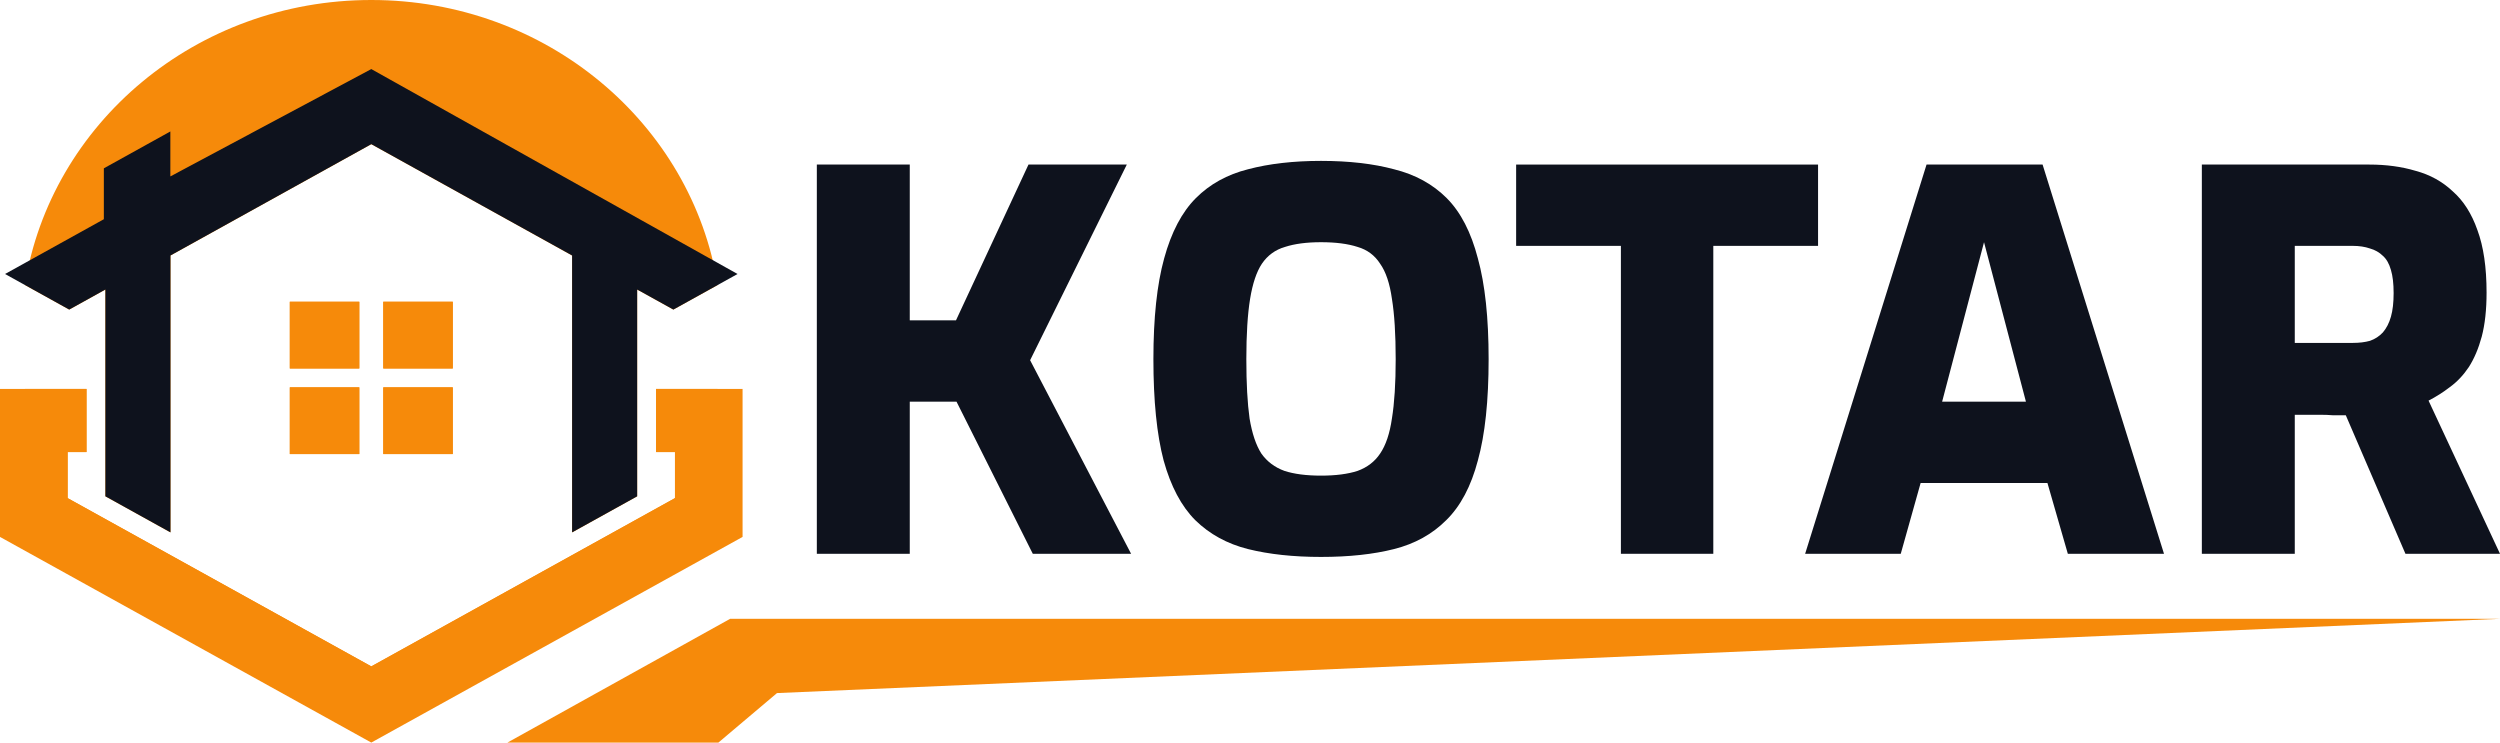
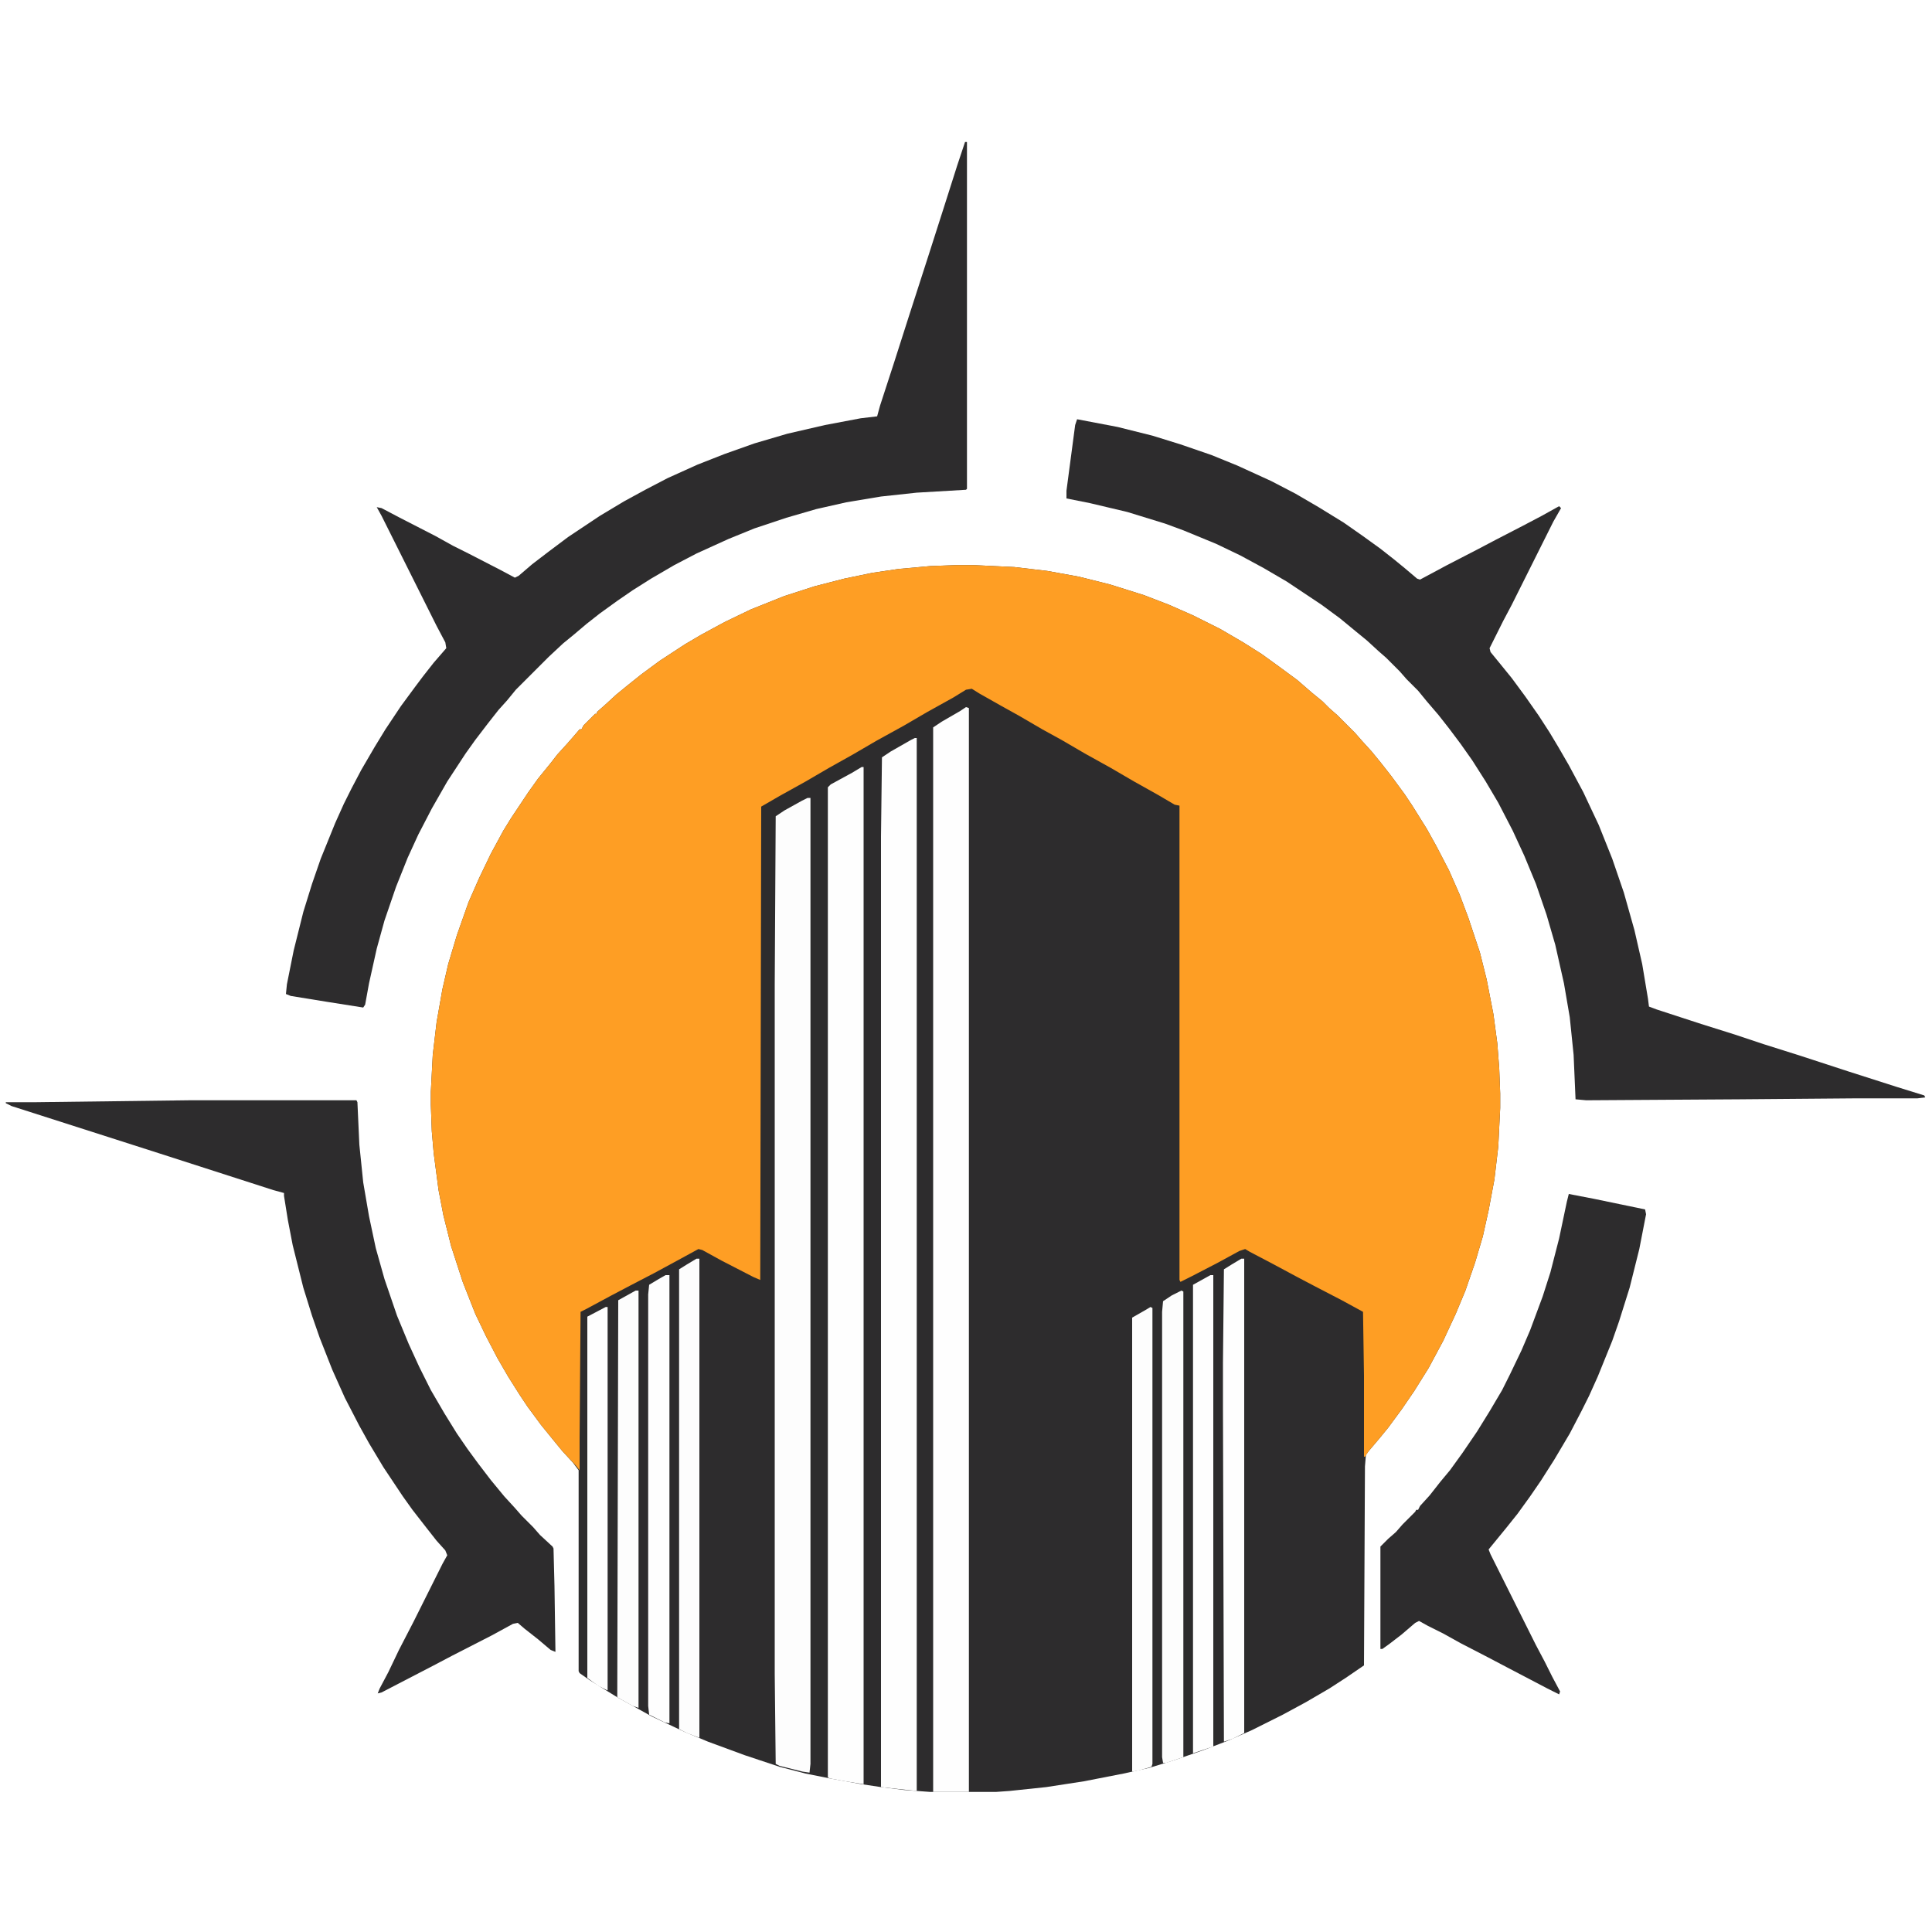
- <svg xmlns="http://www.w3.org/2000/svg" width="202" height="60" viewBox="0 0 202 60" fill="none">
-   <path fill-rule="evenodd" clip-rule="evenodd" d="M30.968 31.297H36.583V36.689H30.968V31.297ZM23.416 31.297H29.032V36.689H23.416V31.297ZM30.968 24.381H36.583V29.773H30.968V24.381ZM23.416 24.381H29.032V29.773H23.416V24.381ZM2.021 31.427C4.138 44.436 15.858 54.389 30 54.389C44.142 54.389 55.861 44.436 57.979 31.427H53.011V36.526H54.538V40.248L30.001 53.844L5.464 40.248V36.526H6.99V31.427H2.021ZM57.99 23.028C55.902 9.987 44.166 0 30 0C15.835 0 4.098 9.987 2.01 23.028L5.592 25.014L8.516 23.393V40.102L13.773 43.016V20.644L30 11.648L46.226 20.644V43.016L51.483 40.102V23.393L54.407 25.014L57.99 23.028Z" fill="#F68A0A" />
-   <path d="M29.032 24.381H23.417V29.773H29.032V24.381Z" fill="#F68A0A" />
-   <path d="M29.032 31.297H23.417V36.689H29.032V31.297Z" fill="#F68A0A" />
-   <path fill-rule="evenodd" clip-rule="evenodd" d="M60 43.383L30 60L0 43.383V31.427H6.989V36.527H5.463V40.248L30 53.844L54.537 40.248V36.527H53.011V31.427H60V43.383Z" fill="#F68A0A" />
-   <path d="M36.584 24.381H30.969V29.773H36.584V24.381Z" fill="#F68A0A" />
-   <path d="M36.584 31.297H30.969V36.689H36.584V31.297Z" fill="#F68A0A" />
-   <path fill-rule="evenodd" clip-rule="evenodd" d="M30 11.648L46.226 20.643V43.016L51.483 40.102V23.393L54.407 25.014L59.593 22.139L30 5.581L13.764 14.255V10.621L8.391 13.6V17.713L0.407 22.139L5.592 25.014L8.516 23.393V40.102L13.773 43.016V20.643L30 11.648Z" fill="#0E121D" />
-   <path d="M58.994 50L41 60H58.047L62.782 56L202 50H58.994Z" fill="#F68A0A" />
-   <path d="M66 44.746V13.297H73.509V25.885H77.243L83.102 13.297H91.046L83.233 29.106L91.393 44.746H83.45L77.286 32.454H73.509V44.746H66Z" fill="#0E121D" />
-   <path d="M106.738 45C104.51 45 102.542 44.788 100.835 44.364C99.156 43.94 97.738 43.163 96.581 42.033C95.452 40.903 94.598 39.292 94.02 37.201C93.47 35.11 93.195 32.384 93.195 29.021C93.195 25.687 93.484 22.974 94.063 20.883C94.642 18.764 95.496 17.14 96.624 16.009C97.753 14.879 99.156 14.102 100.835 13.678C102.542 13.226 104.51 13 106.738 13C108.995 13 110.963 13.226 112.641 13.678C114.349 14.102 115.767 14.879 116.895 16.009C118.024 17.14 118.863 18.764 119.413 20.883C119.992 22.974 120.281 25.687 120.281 29.021C120.281 32.384 119.992 35.11 119.413 37.201C118.863 39.292 118.009 40.903 116.852 42.033C115.723 43.163 114.32 43.94 112.641 44.364C110.963 44.788 108.995 45 106.738 45ZM106.738 38.431C107.924 38.431 108.908 38.303 109.69 38.049C110.471 37.766 111.079 37.3 111.513 36.65C111.976 35.972 112.294 35.026 112.468 33.811C112.67 32.567 112.772 30.971 112.772 29.021C112.772 27.015 112.67 25.39 112.468 24.147C112.294 22.904 111.976 21.957 111.513 21.307C111.079 20.629 110.471 20.177 109.69 19.951C108.908 19.697 107.924 19.57 106.738 19.57C105.58 19.57 104.611 19.697 103.83 19.951C103.048 20.177 102.426 20.629 101.963 21.307C101.529 21.957 101.211 22.904 101.008 24.147C100.806 25.39 100.704 27.015 100.704 29.021C100.704 30.971 100.791 32.567 100.965 33.811C101.167 35.026 101.486 35.972 101.92 36.65C102.383 37.3 103.005 37.766 103.786 38.049C104.568 38.303 105.551 38.431 106.738 38.431Z" fill="#0E121D" />
-   <path d="M130.969 44.746V19.866H122.504V13.297H146.899V19.866H138.435V44.746H130.969Z" fill="#0E121D" />
-   <path d="M145.855 44.746L155.665 13.297H165.041L174.851 44.746H167.081L165.432 39.024H155.187L153.581 44.746H145.855ZM156.924 32.454H163.695L160.309 19.57L156.924 32.454Z" fill="#0E121D" />
-   <path d="M177.909 44.746V13.297H191.452C192.812 13.297 194.056 13.466 195.185 13.805C196.343 14.116 197.341 14.667 198.18 15.458C199.048 16.221 199.714 17.267 200.177 18.595C200.669 19.923 200.915 21.604 200.915 23.638C200.915 25.023 200.785 26.21 200.524 27.199C200.264 28.159 199.916 28.979 199.482 29.657C199.048 30.307 198.542 30.844 197.963 31.267C197.413 31.691 196.835 32.059 196.227 32.37L202 44.746H194.36L189.542 33.556C189.253 33.556 188.92 33.556 188.544 33.556C188.197 33.528 187.849 33.514 187.502 33.514C187.155 33.514 186.793 33.514 186.417 33.514C186.07 33.514 185.737 33.514 185.418 33.514V44.746H177.909ZM185.418 27.707H190.106C190.627 27.707 191.09 27.651 191.495 27.538C191.901 27.396 192.248 27.17 192.537 26.86C192.827 26.52 193.044 26.097 193.188 25.588C193.333 25.079 193.405 24.444 193.405 23.681C193.405 22.918 193.333 22.296 193.188 21.816C193.044 21.307 192.827 20.926 192.537 20.672C192.248 20.389 191.901 20.191 191.495 20.078C191.09 19.937 190.627 19.866 190.106 19.866H185.418V27.707Z" fill="#0E121D" />
+ <svg xmlns="http://www.w3.org/2000/svg" version="1.1" viewBox="0 0 2000 2000" width="1280" height="1280">
+   <path transform="translate(990,585)" d="m0 0h18l42 2 34 4 33 6 32 8 35 11 26 10 25 11 28 14 24 14 19 12 18 13 19 14 15 13 11 9 7 7 8 7 19 19 7 8 10 11 9 11 11 14 14 19 8 12 15 24 10 18 13 25 11 25 9 24 12 36 7 28 7 36 4 30 2 26 1 26v15l-2 40-4 34-6 32-6 27-8 27-10 29-10 24-13 28-15 28-15 24-13 19-14 19-9 11-11 13-3 4-1 12-1 206-19 13-17 11-24 14-24 13-32 16-25 11-26 10-29 10-26 8-27 6-41 8-39 6-38 4-14 1h-68l-27-2-24-3-20-3-33-6-25-5-27-7-36-12-38-14-24-10-34-16-36-20-13-8-16-10-10-7-1-2v-208l-6-8-11-12-9-11-13-16-14-19-8-12-12-19-11-19-12-23-11-23-13-33-12-37-8-32-5-26-5-38-2-23-1-27v-14l2-38 4-34 6-34 6-26 9-30 12-34 11-25 12-25 13-24 8-13 18-27 10-14 13-16 7-9 10-11 7-8 6-7h2l2-4 12-12h2v-2l8-7 12-11 11-9 15-12 19-14 26-17 17-10 24-13 27-13 35-14 31-10 31-8 29-6 27-4 33-3z" fill="#2D2C2D" />
+   <path transform="translate(990,585)" d="m0 0h18l42 2 34 4 33 6 32 8 35 11 26 10 25 11 28 14 24 14 19 12 18 13 19 14 15 13 11 9 7 7 8 7 19 19 7 8 10 11 9 11 11 14 14 19 8 12 15 24 10 18 13 25 11 25 9 24 12 36 7 28 7 36 4 30 2 26 1 26v15l-2 40-4 34-6 32-6 27-8 27-10 29-10 24-13 28-15 28-15 24-13 19-14 19-9 11-11 13-4 6h-1v-84l-1-66-22-12-27-14-19-10-28-15-21-11-5-3-6 2-22 12-27 14-12 6-1-2v-491l-5-1-17-10-25-14-24-14-27-15-24-14-20-11-24-14-18-10-23-13-8-5-6 1-13 8-27 15-24 14-29 16-24 14-25 14-24 14-27 15-19 11-1 490-7-3-33-17-20-11-4-1-22 12-24 13-25 13-19 10-26 14-6 3-1 131v33l-4-5-14-15-9-11-13-16-14-19-8-12-12-19-11-19-12-23-11-23-13-33-12-37-8-32-5-26-5-38-2-23-1-27v-14l2-38 4-34 6-34 6-26 9-30 12-34 11-25 12-25 13-24 8-13 18-27 10-14 13-16 7-9 10-11 7-8 6-7h2l2-4 12-12h2v-2l8-7 12-11 11-9 15-12 19-14 26-17 17-10 24-13 27-13 35-14 31-10 31-8 29-6 27-4 33-3z" fill="#FE9E24" />
+   <path transform="translate(1115,434)" d="m0 0 42 8 36 9 29 9 32 11 27 11 35 16 25 13 24 14 26 16 20 14 18 13 14 11 11 9 13 11 3 1 28-15 31-16 19-10 29-15 19-10 18-10 2 2-8 14-43 86-9 17-14 28 1 4 9 11 13 16 14 19 14 20 11 17 9 15 11 19 15 28 16 34 14 35 12 35 11 39 8 35 6 36 1 8 8 3 46 15 35 11 30 10 38 12 49 16 50 16 29 9 1 2-8 1h-63l-121 1-159 1-11-1-2-46-4-39-6-35-9-40-9-31-11-32-12-29-12-26-15-29-13-22-14-22-12-17-12-16-11-14-12-14-9-11-12-12-7-8-14-14-8-7-12-11-11-9-17-14-19-14-36-24-24-14-24-13-25-12-34-14-19-7-39-12-38-9-25-5v-8l9-68z" fill="#2D2C2D" />
+   <path transform="translate(999,147)" d="m0 0h2v359l-1 1-51 3-37 4-36 6-31 7-31 9-33 11-27 11-33 15-23 12-24 14-19 12-16 11-18 13-14 11-13 11-11 9-15 14-34 34-9 11-9 10-11 14-13 17-10 14-19 29-16 28-14 27-11 24-12 30-12 35-8 29-8 36-4 22-2 3-38-6-37-6-5-2 1-10 7-35 10-40 9-29 9-26 15-37 9-20 8-16 10-19 14-24 11-18 16-24 14-19 9-12 11-14 13-15-1-6-9-17-57-114-5-9 5 1 19 10 37 19 18 10 16 8 33 17 15 8 4-2 14-12 17-13 20-15 33-22 25-15 22-12 23-12 31-14 28-11 31-11 34-10 39-9 37-7 17-2 3-11 14-43 16-50 20-62 16-50 14-44z" fill="#2D2C2D" />
+   <path transform="translate(196,1139)" d="m0 0h173l1 2 2 44 4 39 6 35 7 33 9 32 13 38 12 29 11 24 12 24 14 24 13 21 11 16 11 15 13 17 14 17 11 12 7 8 12 12 7 8 13 12 1 2 1 39 1 68-5-2-13-11-14-11-7-6-5 1-22 12-41 21-19 10-54 28-4 1 2-5 9-17 11-23 15-29 30-60 5-9-2-5-9-10-11-14-14-18-10-14-20-30-15-25-10-18-15-29-13-29-13-33-8-23-9-29-11-44-5-26-4-25v-3l-11-3-118-38-153-49-6-3v-1h31z" fill="#2D2C2D" />
+   <path transform="translate(1624,1236)" d="m0 0 26 5 53 11 1 5-7 36-10 40-11 35-7 20-15 37-9 20-8 16-12 23-16 27-14 22-11 16-13 18-12 15-18 22 2 5 47 94 9 17 8 16 8 15-1 3-12-6-42-22-19-10-29-15-18-10-16-8-9-5-4 2-14 12-13 10-7 5h-2v-106l8-8 8-7 7-8 13-13 1-2h2l2-4 10-11 11-14 10-12 13-18 15-22 13-21 13-22 8-16 12-25 9-21 13-35 8-25 9-35 8-38z" fill="#2D2C2D" />
+   <path transform="translate(1e3 732)" d="m0 0 3 1v1122h-37v-1102l9-6 19-11z" fill="#FEFEFE" />
+   <path transform="translate(947,764)" d="m0 0h2v1090l-19-2-18-2v-984l1-82 9-6 21-12z" fill="#FEFEFE" />
+   <path transform="translate(892,794)" d="m0 0h2v1053l-19-3-16-3-2-1v-1025l3-3 22-12z" fill="#FEFEFE" />
+   <path transform="translate(836,826)" d="m0 0h3v1e3l-1 9-7-1-24-6-4-2-1-93v-714l1-174 9-6 18-10z" fill="#FDFDFD" />
+   <path transform="translate(1285,1303)" d="m0 0h3v491l-12 6-9 3-1-347v-45l1-97 8-5z" fill="#FEFEFE" />
+   <path transform="translate(1223,1336)" d="m0 0 2 1v482l-18 6h-3l-1-6v-461l1-11 9-6z" fill="#FDFDFD" />
+   <path transform="translate(1253,1320)" d="m0 0h3v488l-21 7v-485z" fill="#FEFEFE" />
+   <path transform="translate(721,1303)" d="m0 0h3v496l-13-5-8-4v-476l8-5z" fill="#FDFDFD" />
+   <path transform="translate(689,1320)" d="m0 0h4v464l-5-1-16-8-1-9v-426l1-10 10-6z" fill="#FEFEFE" />
+   <path transform="translate(1191,1353)" d="m0 0 2 1v472l-1 3-14 4-6 1v-470l14-8z" fill="#FDFDFD" />
+   <path transform="translate(658,1336)" d="m0 0h3v432l-6-2-16-9 1-411z" fill="#FDFDFD" />
+   <path transform="translate(627,1353)" d="m0 0h2v397l-10-5-11-8v-374z" fill="#FEFEFE" />
+   <path transform="translate(390,1753)" d="m0 0" fill="#2D2C2D" />
</svg>
